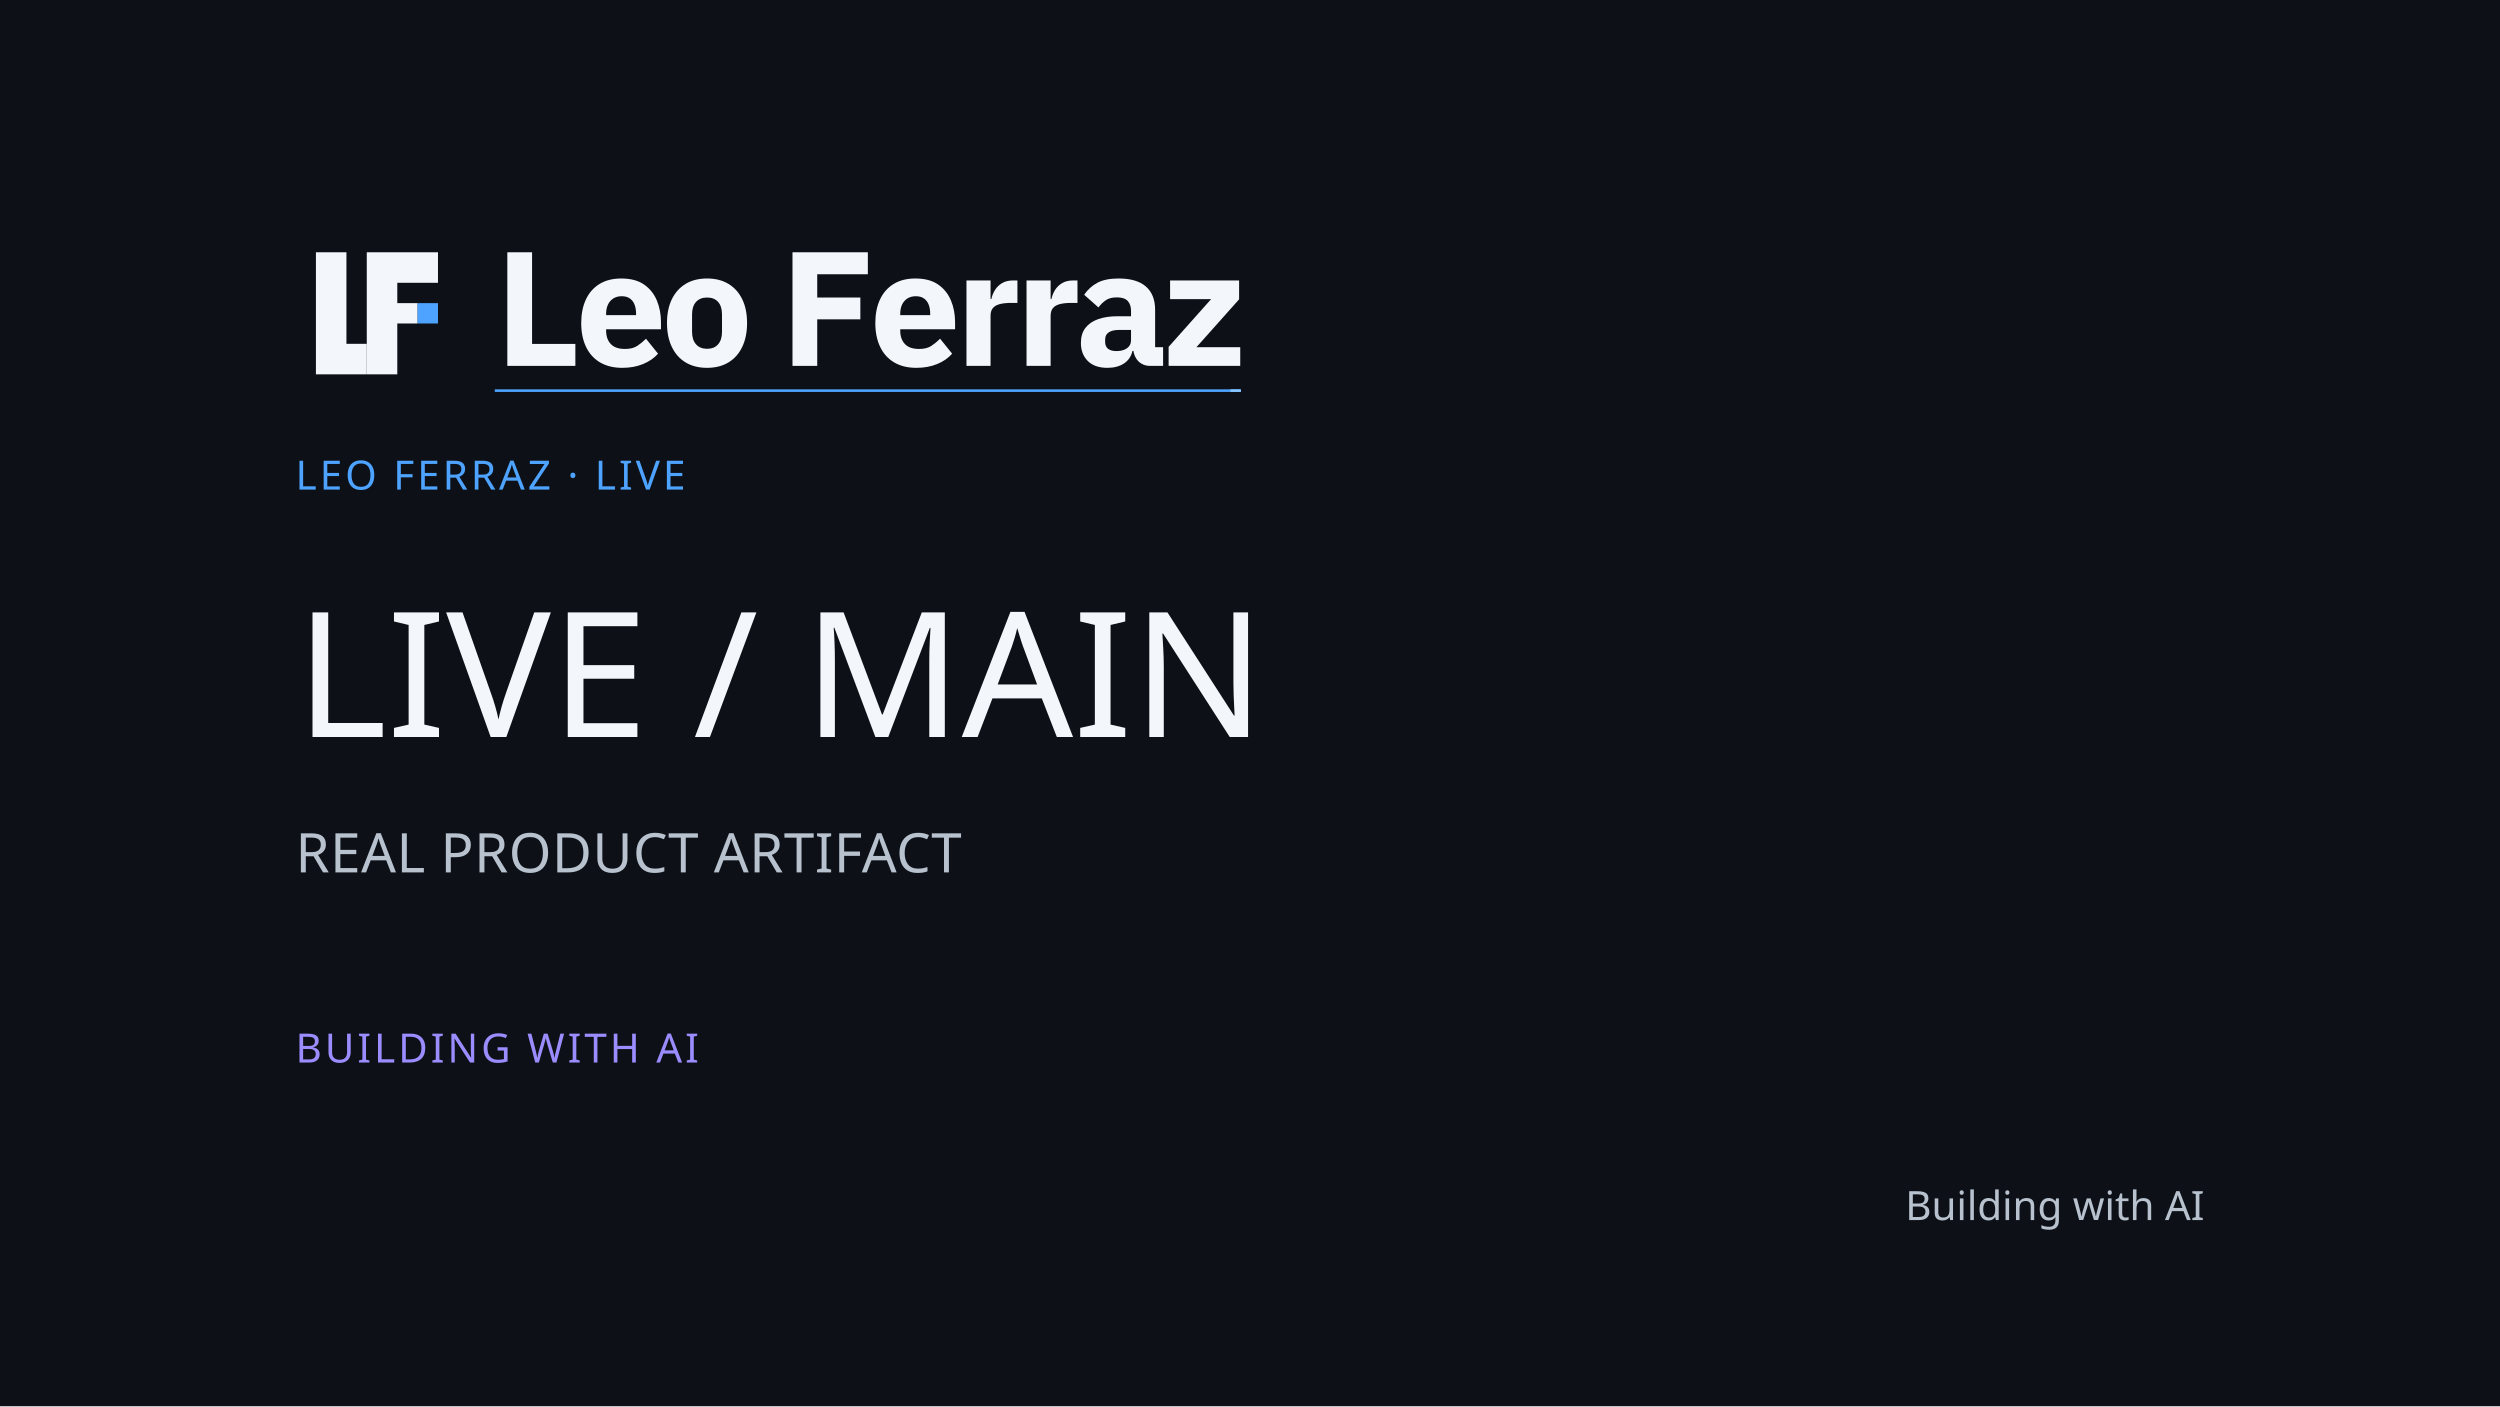
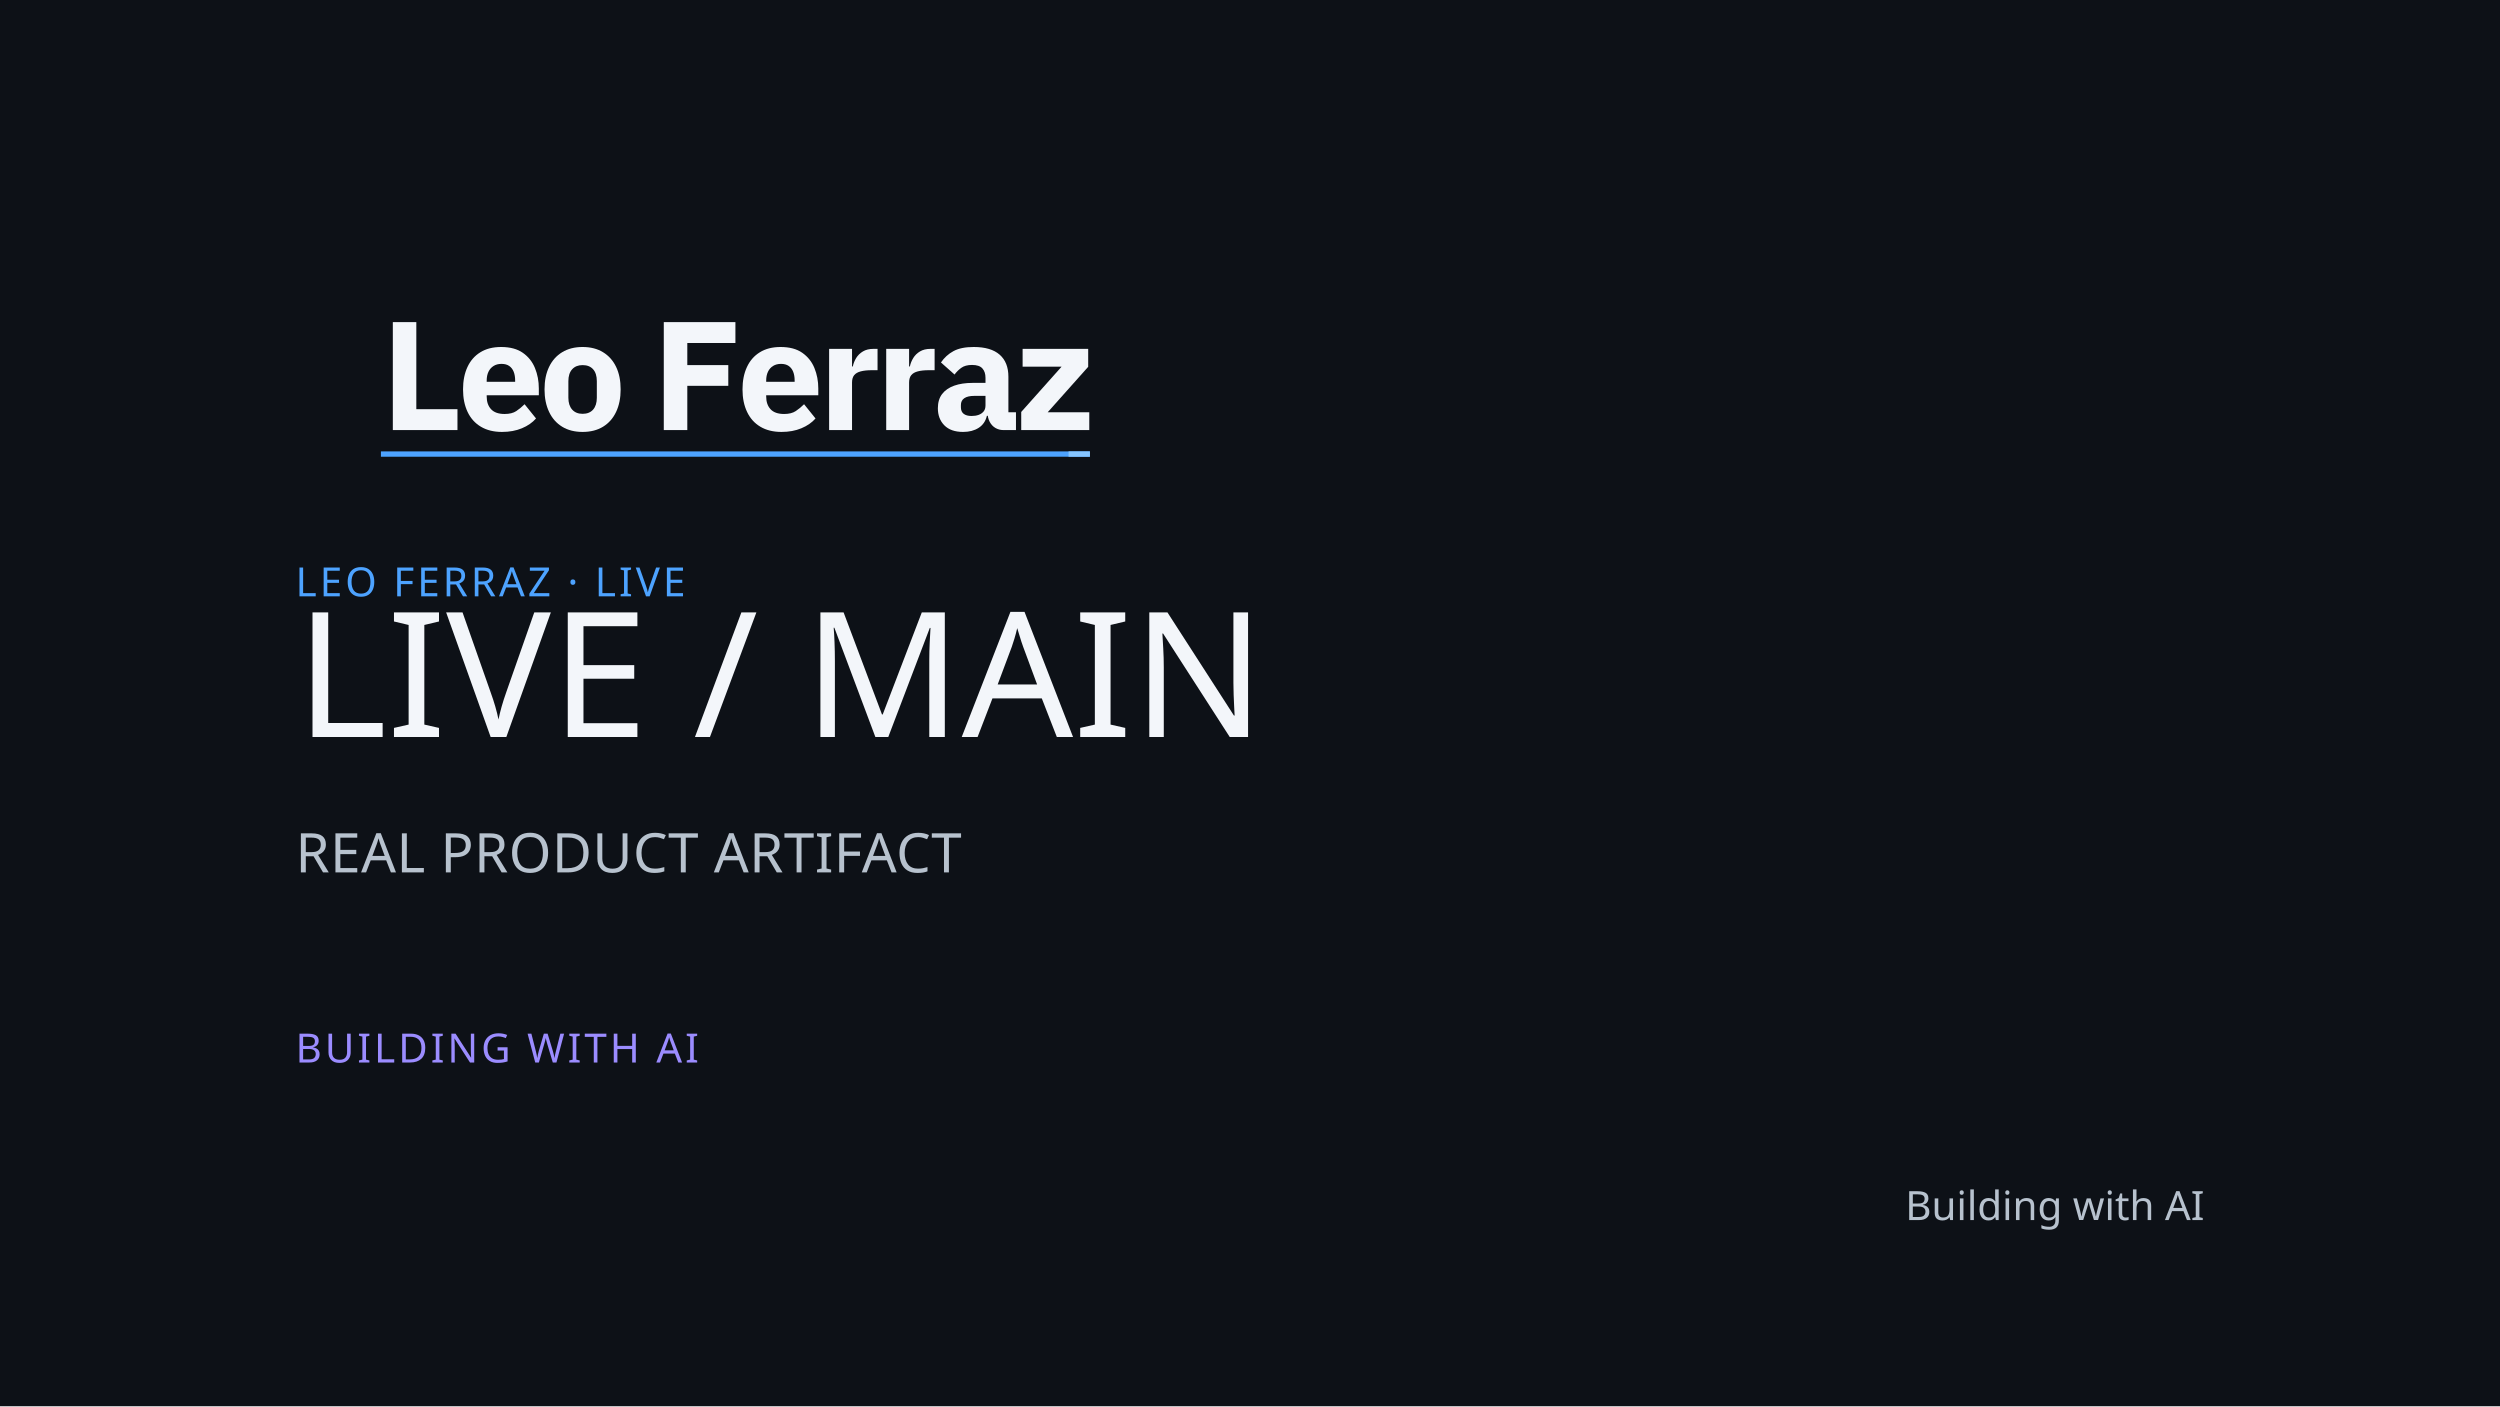
<svg xmlns="http://www.w3.org/2000/svg" viewBox="0 0 1920 1080" width="1920" height="1080" role="img" aria-labelledby="title">
  <rect width="1920" height="1080" fill="#0D1117" />
-   <g data-mark="constructed-lf" transform="translate(227 178.125) scale(1.953)">
-     <path d="M8 8H20V44H28V56H8Z" fill="#F3F6FA" />
-     <path d="M28 8H56V20H40V28H48V36H40V56H28Z" fill="#F3F6FA" />
-     <rect x="48" y="28" width="8" height="8" fill="#4DA3FF" />
+   <g data-signature-variant="wordmark-only" transform="translate(227 143) scale(2.048)">
+     <path d="M60.71 91.45L36.47 91.45L36.47 50.97L45.28 50.97L45.28 83.62L60.71 83.62Z" fill="#F3F6FA" />
+     <path d="M77.41 92.15Q72.77 92.15 69.5 90.2Q66.22 88.26 64.51 84.66Q62.8 81.07 62.8 76.2Q62.8 71.38 64.45 67.82Q66.1 64.25 69.29 62.28Q72.48 60.3 77.07 60.3Q82.11 60.3 85.22 62.48Q88.32 64.65 89.77 68.19Q91.22 71.73 91.22 75.85L91.22 78.4L71.67 78.4L71.67 78.86Q71.67 81.88 73.33 83.65Q74.98 85.42 78.4 85.42Q81.13 85.42 82.78 84.32Q84.43 83.21 85.88 81.76L90.17 87.1Q88.14 89.42 84.87 90.78Q81.59 92.15 77.41 92.15ZM77.24 66.63Q75.5 66.63 74.25 67.41Q73.01 68.19 72.34 69.58Q71.67 70.98 71.67 72.89L71.67 73.35L82.34 73.35L82.34 72.83Q82.34 70.98 81.79 69.58Q81.24 68.19 80.11 67.41Q78.98 66.63 77.24 66.63Z" fill="#F3F6FA" />
+     <path d="M107.63 92.15Q103.17 92.15 99.98 90.2Q96.79 88.26 95.08 84.66Q93.36 81.07 93.36 76.2Q93.36 71.27 95.08 67.73Q96.79 64.19 99.98 62.25Q103.17 60.3 107.63 60.3Q112.1 60.3 115.29 62.25Q118.48 64.19 120.19 67.73Q121.9 71.27 121.9 76.2Q121.9 81.07 120.19 84.66Q118.48 88.26 115.29 90.2Q112.1 92.15 107.63 92.15ZM107.63 85.36Q110.18 85.36 111.58 83.77Q112.97 82.17 112.97 79.33L112.97 73.12Q112.97 70.22 111.58 68.66Q110.18 67.09 107.63 67.09Q105.14 67.09 103.72 68.66Q102.3 70.22 102.3 73.12L102.3 79.33Q102.3 82.17 103.72 83.77Q105.14 85.36 107.63 85.36Z" fill="#F3F6FA" />
+     <path d="M146.9 91.45L138.08 91.45L138.08 50.97L164.94 50.97L164.94 58.8L146.9 58.8L146.9 67.09L162.27 67.09L162.27 74.86L146.9 74.86Z" fill="#F3F6FA" />
+     <path d="M182.22 92.15Q177.58 92.15 174.3 90.2Q171.03 88.26 169.32 84.66Q167.6 81.07 167.6 76.2Q167.6 71.38 169.26 67.82Q170.91 64.25 174.1 62.28Q177.29 60.3 181.87 60.3Q186.92 60.3 190.02 62.48Q193.12 64.65 194.57 68.19Q196.02 71.73 196.02 75.85L196.02 78.4L176.48 78.4L176.48 78.86Q176.48 81.88 178.13 83.65Q179.78 85.42 183.21 85.42Q185.93 85.42 187.58 84.32Q189.24 83.21 190.69 81.76L194.98 87.1Q192.95 89.42 189.67 90.78Q186.4 92.15 182.22 92.15ZM182.05 66.63Q180.31 66.63 179.06 67.41Q177.81 68.19 177.15 69.58Q176.48 70.98 176.48 72.89L176.48 73.35L187.15 73.35L187.15 72.83Q187.15 70.98 186.6 69.58Q186.05 68.19 184.92 67.41Q183.79 66.63 182.05 66.63Z" fill="#F3F6FA" />
+     <path d="M208.67 91.45L200.08 91.45L200.08 61L208.67 61L208.67 67.61L208.96 67.61Q209.31 65.93 210.23 64.42Q211.16 62.91 212.76 61.96Q214.35 61 216.73 61L218.24 61L218.24 69L216.09 69Q213.6 69 211.95 69.44Q210.29 69.87 209.48 70.86Q208.67 71.85 208.67 73.64Z" fill="#F3F6FA" />
+     <path d="M230.07 91.45L221.49 91.45L221.49 61L230.07 61L230.07 67.61L230.36 67.61Q230.71 65.93 231.64 64.42Q232.56 62.91 234.16 61.96Q235.75 61 238.13 61L239.64 61L239.64 69L237.49 69Q235 69 233.35 69.44Q231.69 69.87 230.88 70.86Q230.07 71.85 230.07 73.64Z" fill="#F3F6FA" />
+     <path d="M270.15 91.45L265.39 91.45Q263.83 91.45 262.46 90.67Q261.1 89.88 260.29 88.35Q259.48 86.81 259.48 84.66L259.48 83.91L261.33 86.11L259.24 86.11Q258.55 89.07 256.17 90.61Q253.79 92.15 250.31 92.15Q245.73 92.15 243.29 89.68Q240.86 87.22 240.86 83.27Q240.86 80.02 242.45 77.94Q244.05 75.85 246.98 74.8Q249.91 73.76 253.91 73.76L258.72 73.76L258.72 71.85Q258.72 69.64 257.56 68.34Q256.4 67.03 253.68 67.03Q251.12 67.03 249.62 68.13Q248.11 69.24 247.12 70.63L242.02 66.1Q243.87 63.38 246.72 61.84Q249.56 60.3 254.31 60.3Q260.75 60.3 264.03 63.18Q267.31 66.05 267.31 71.44L267.31 84.78L270.15 84.78ZM258.72 78.63L254.55 78.63Q252.05 78.63 250.78 79.5Q249.5 80.37 249.5 82.05L249.5 82.92Q249.5 84.55 250.54 85.36Q251.59 86.17 253.5 86.17Q254.95 86.17 256.11 85.77Q257.27 85.36 258 84.49Q258.72 83.62 258.72 82.23Z" fill="#F3F6FA" />
+     <path d="M297.64 91.45L272.12 91.45L272.12 84.66L287.26 67.67L272.64 67.67L272.64 61L297.23 61L297.23 67.73L282.04 84.78L297.64 84.78Z" fill="#F3F6FA" />
+     <rect data-accent="underline-line" x="32" y="99.45" width="265.872" height="2" fill="#4DA3FF" />
+     <rect data-accent="underline-terminal" x="289.872" y="99.45" width="8" height="2" fill="#86C5FF" />
  </g>
-   <path d="M441.88 281L389.63 281L389.63 193.75L408.63 193.75L408.63 264.13L441.88 264.13Z" fill="#F3F6FA" />
-   <path d="M477.88 282.5Q467.88 282.5 460.81 278.31Q453.75 274.13 450.06 266.38Q446.38 258.63 446.38 248.13Q446.38 237.75 449.94 230.06Q453.5 222.38 460.38 218.13Q467.25 213.88 477.13 213.88Q488 213.88 494.69 218.56Q501.38 223.25 504.5 230.88Q507.63 238.5 507.63 247.38L507.63 252.88L465.5 252.88L465.5 253.88Q465.5 260.38 469.06 264.19Q472.63 268 480 268Q485.88 268 489.44 265.63Q493 263.25 496.13 260.13L505.38 271.63Q501 276.63 493.94 279.56Q486.88 282.5 477.88 282.5ZM477.5 227.5Q473.75 227.5 471.06 229.19Q468.38 230.88 466.94 233.88Q465.5 236.88 465.5 241L465.5 242L488.5 242L488.5 240.88Q488.5 236.88 487.31 233.88Q486.13 230.88 483.69 229.19Q481.25 227.5 477.5 227.5Z" fill="#F3F6FA" />
-   <path d="M543 282.5Q533.38 282.5 526.5 278.31Q519.63 274.13 515.94 266.38Q512.25 258.63 512.25 248.13Q512.25 237.5 515.94 229.88Q519.63 222.25 526.5 218.06Q533.38 213.88 543 213.88Q552.63 213.88 559.5 218.06Q566.38 222.25 570.06 229.88Q573.75 237.5 573.75 248.13Q573.75 258.63 570.06 266.38Q566.38 274.13 559.5 278.31Q552.63 282.5 543 282.5ZM543 267.88Q548.5 267.88 551.5 264.44Q554.5 261 554.5 254.88L554.5 241.5Q554.5 235.25 551.5 231.88Q548.5 228.5 543 228.5Q537.63 228.5 534.56 231.88Q531.5 235.25 531.5 241.5L531.5 254.88Q531.5 261 534.56 264.44Q537.63 267.88 543 267.88Z" fill="#F3F6FA" />
-   <path d="M627.63 281L608.63 281L608.63 193.75L666.5 193.75L666.5 210.63L627.63 210.63L627.63 228.5L660.75 228.5L660.75 245.25L627.63 245.25Z" fill="#F3F6FA" />
-   <path d="M703.75 282.5Q693.75 282.5 686.69 278.31Q679.63 274.13 675.94 266.38Q672.25 258.63 672.25 248.13Q672.25 237.75 675.81 230.06Q679.38 222.38 686.25 218.13Q693.13 213.88 703 213.88Q713.88 213.88 720.56 218.56Q727.25 223.25 730.38 230.88Q733.5 238.5 733.5 247.38L733.5 252.88L691.38 252.88L691.38 253.88Q691.38 260.38 694.94 264.19Q698.5 268 705.88 268Q711.75 268 715.31 265.63Q718.88 263.25 722 260.13L731.25 271.63Q726.88 276.63 719.81 279.56Q712.75 282.5 703.75 282.5ZM703.38 227.5Q699.63 227.5 696.94 229.19Q694.25 230.88 692.81 233.88Q691.38 236.88 691.38 241L691.38 242L714.38 242L714.38 240.88Q714.38 236.88 713.19 233.88Q712 230.88 709.56 229.19Q707.13 227.5 703.38 227.5Z" fill="#F3F6FA" />
-   <path d="M760.75 281L742.25 281L742.25 215.38L760.75 215.38L760.75 229.63L761.38 229.63Q762.13 226 764.13 222.75Q766.13 219.5 769.56 217.44Q773 215.38 778.13 215.38L781.38 215.38L781.38 232.63L776.75 232.63Q771.38 232.63 767.81 233.56Q764.25 234.5 762.5 236.63Q760.75 238.75 760.75 242.63Z" fill="#F3F6FA" />
-   <path d="M806.88 281L788.38 281L788.38 215.38L806.88 215.38L806.88 229.63L807.5 229.63Q808.25 226 810.25 222.75Q812.25 219.5 815.69 217.44Q819.13 215.38 824.25 215.38L827.5 215.38L827.5 232.63L822.88 232.63Q817.5 232.63 813.94 233.56Q810.38 234.5 808.63 236.63Q806.88 238.75 806.88 242.63Z" fill="#F3F6FA" />
-   <path d="M893.25 281L883 281Q879.63 281 876.69 279.31Q873.75 277.63 872 274.31Q870.25 271 870.25 266.38L870.25 264.75L874.25 269.5L869.75 269.5Q868.25 275.88 863.13 279.19Q858 282.5 850.5 282.5Q840.63 282.5 835.38 277.19Q830.13 271.88 830.13 263.38Q830.13 256.38 833.56 251.88Q837 247.38 843.31 245.13Q849.63 242.88 858.25 242.88L868.63 242.88L868.63 238.75Q868.63 234 866.13 231.19Q863.63 228.38 857.75 228.38Q852.25 228.38 849 230.75Q845.75 233.13 843.63 236.13L832.63 226.38Q836.63 220.5 842.75 217.19Q848.88 213.88 859.13 213.88Q873 213.88 880.06 220.06Q887.13 226.25 887.13 237.88L887.13 266.63L893.25 266.63ZM868.63 253.38L859.63 253.38Q854.25 253.38 851.5 255.25Q848.75 257.13 848.75 260.75L848.75 262.63Q848.75 266.13 851 267.88Q853.25 269.63 857.38 269.63Q860.5 269.63 863 268.75Q865.5 267.88 867.06 266Q868.63 264.13 868.63 261.13Z" fill="#F3F6FA" />
-   <path d="M952.5 281L897.5 281L897.5 266.38L930.13 229.75L898.63 229.75L898.63 215.38L951.63 215.38L951.63 229.88L918.88 266.63L952.5 266.63Z" fill="#F3F6FA" />
-   <rect data-accent="underline-line" x="380" y="299" width="573" height="2" fill="#4DA3FF" />
-   <rect data-accent="underline-terminal" x="945" y="299" width="8" height="2" fill="#86C5FF" />
-   <text x="227" y="376" fill="#4DA3FF" font-family="IBM Plex Mono" font-size="31px" font-weight="500" text-anchor="start" letter-spacing="0.075em">LEO FERRAZ · LIVE</text>
+   <text x="227" y="458" fill="#4DA3FF" font-family="IBM Plex Mono" font-size="31px" font-weight="500" text-anchor="start" letter-spacing="0.075em">LEO FERRAZ · LIVE</text>
  <text x="227" y="566" fill="#F3F6FA" font-family="IBM Plex Sans" font-size="134px" font-weight="500" text-anchor="start" letter-spacing="0em">LIVE / MAIN</text>
  <text x="227" y="670" fill="#B7C2CE" font-family="IBM Plex Mono" font-size="42px" font-weight="500" text-anchor="start" letter-spacing="0.01em">REAL PRODUCT ARTIFACT</text>
  <text x="227" y="816" fill="#9B8CFF" font-family="IBM Plex Mono" font-size="31px" font-weight="500" text-anchor="start" letter-spacing="0.075em">BUILDING WITH AI</text>
  <text x="1693" y="937" fill="#B7C2CE" font-family="IBM Plex Mono" font-size="31px" font-weight="500" text-anchor="end" letter-spacing="0em">Building with AI</text>
</svg>
